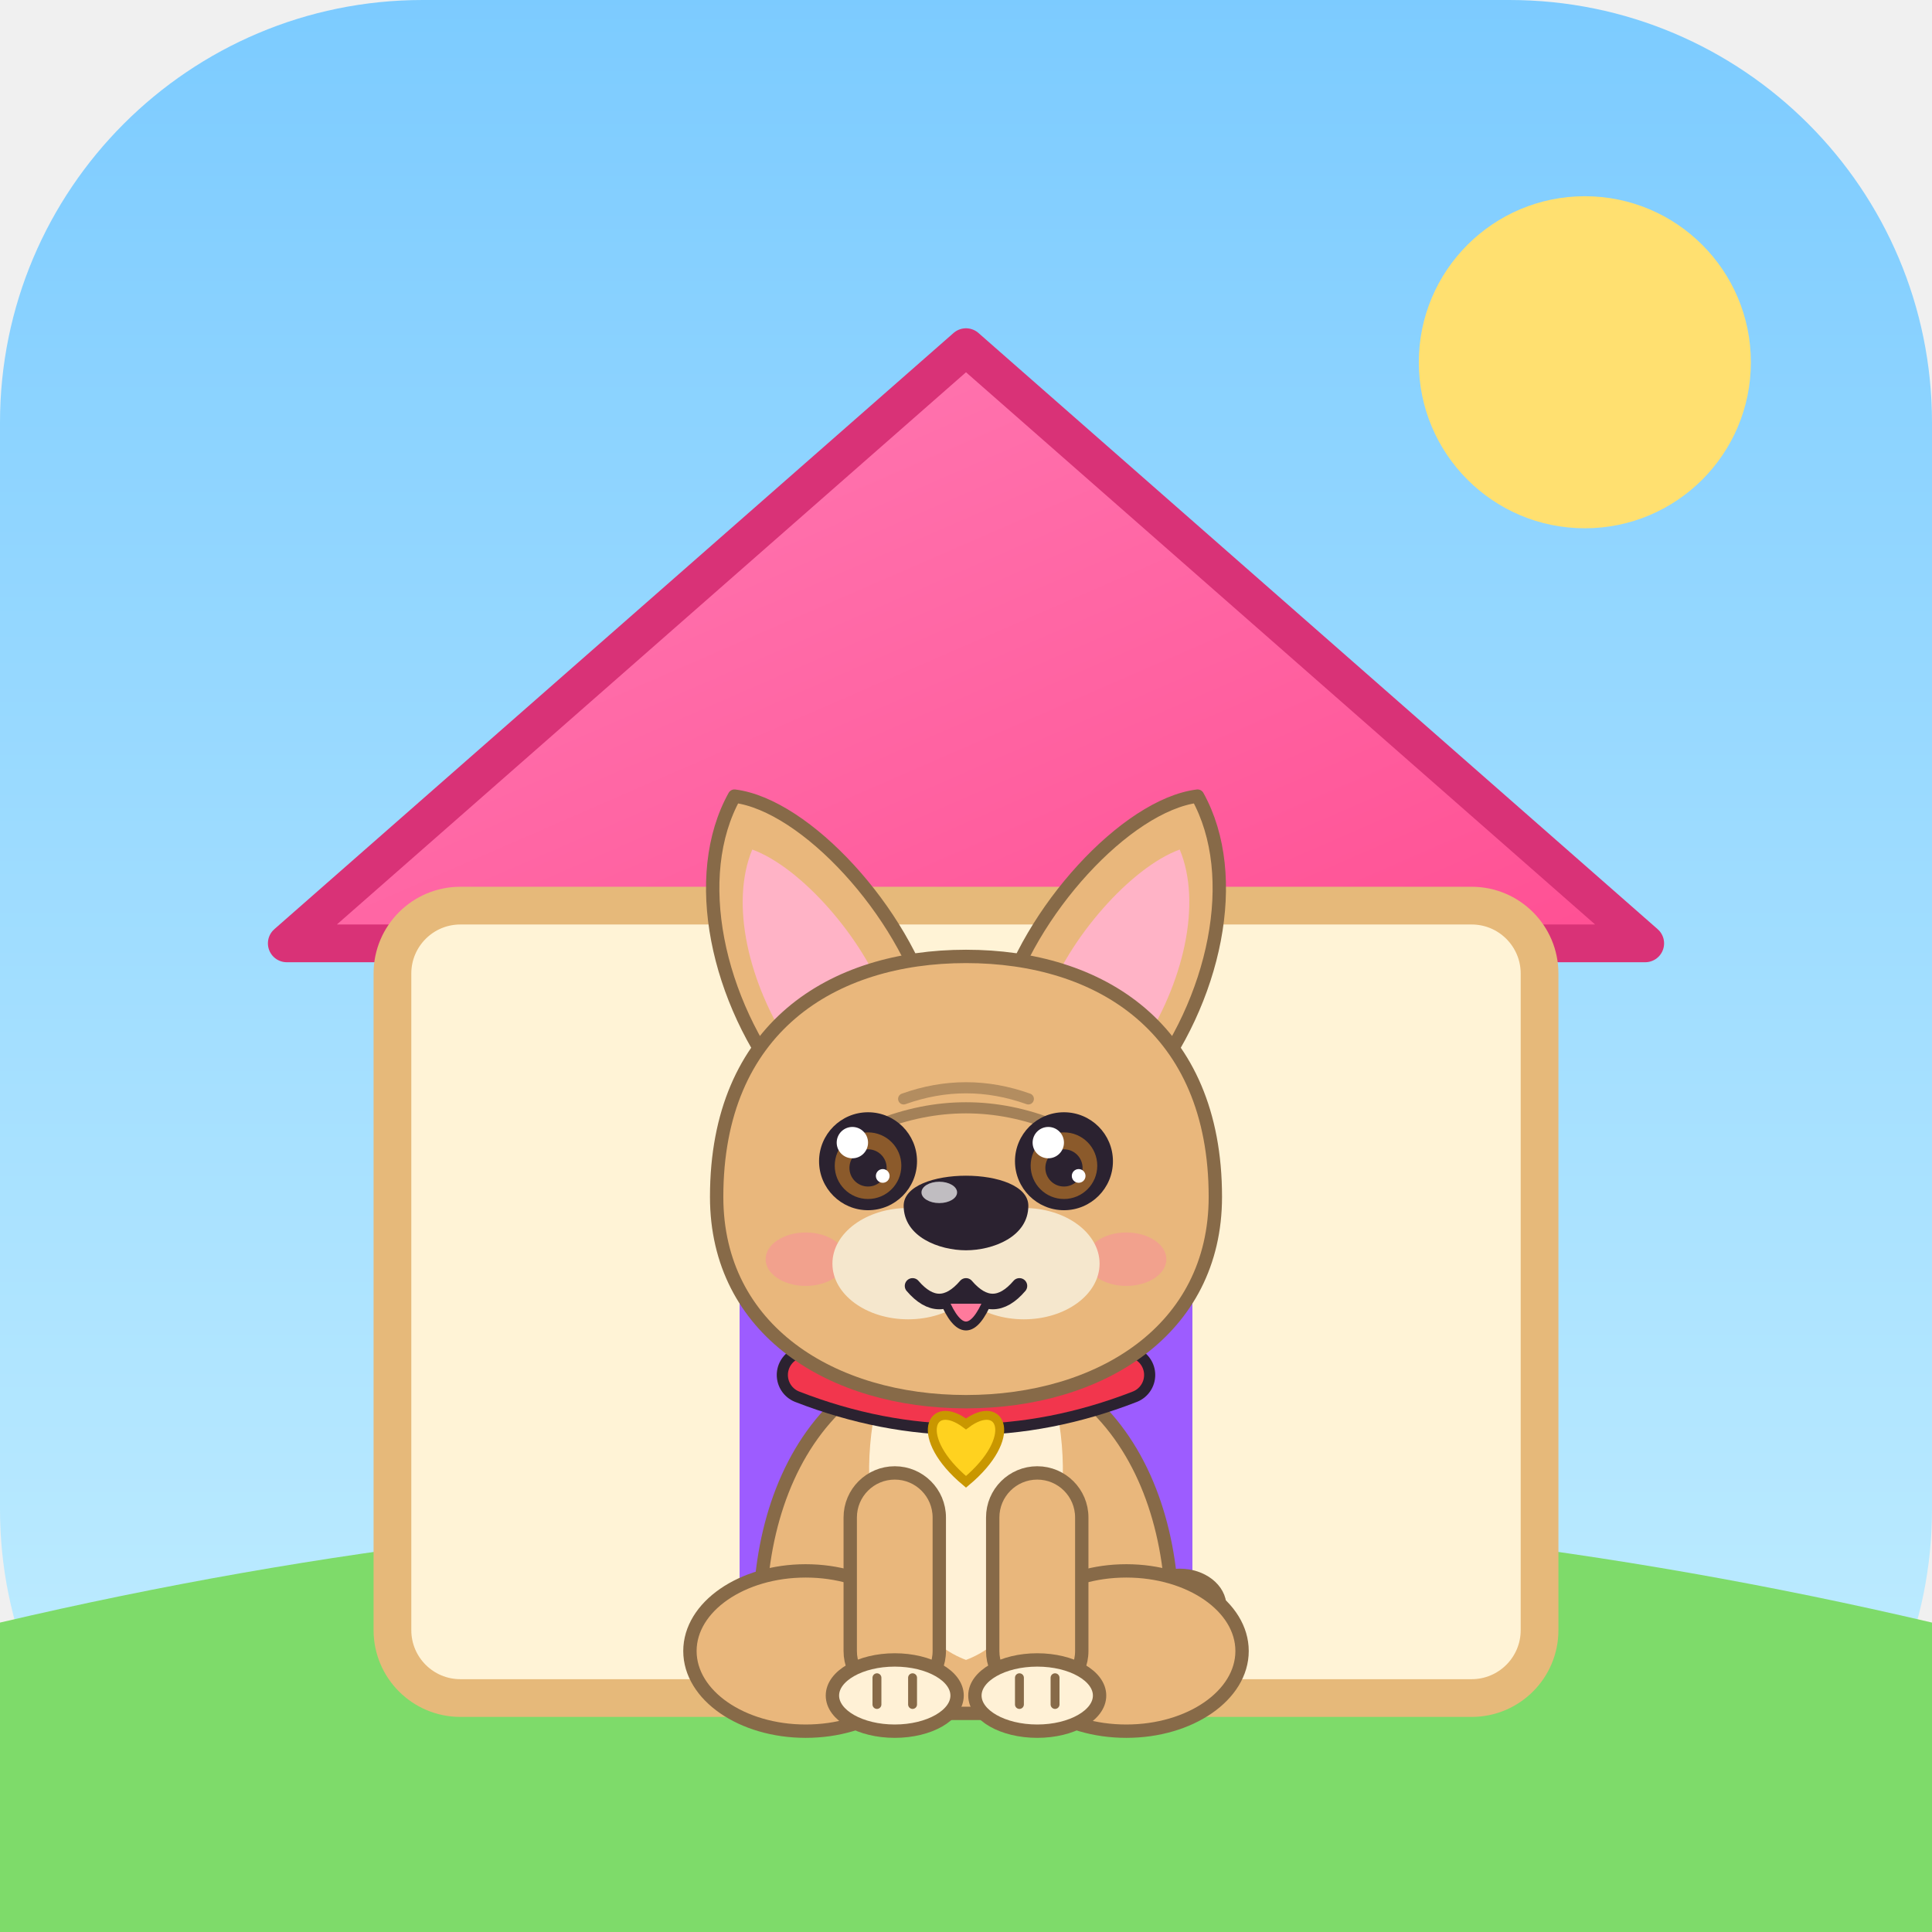
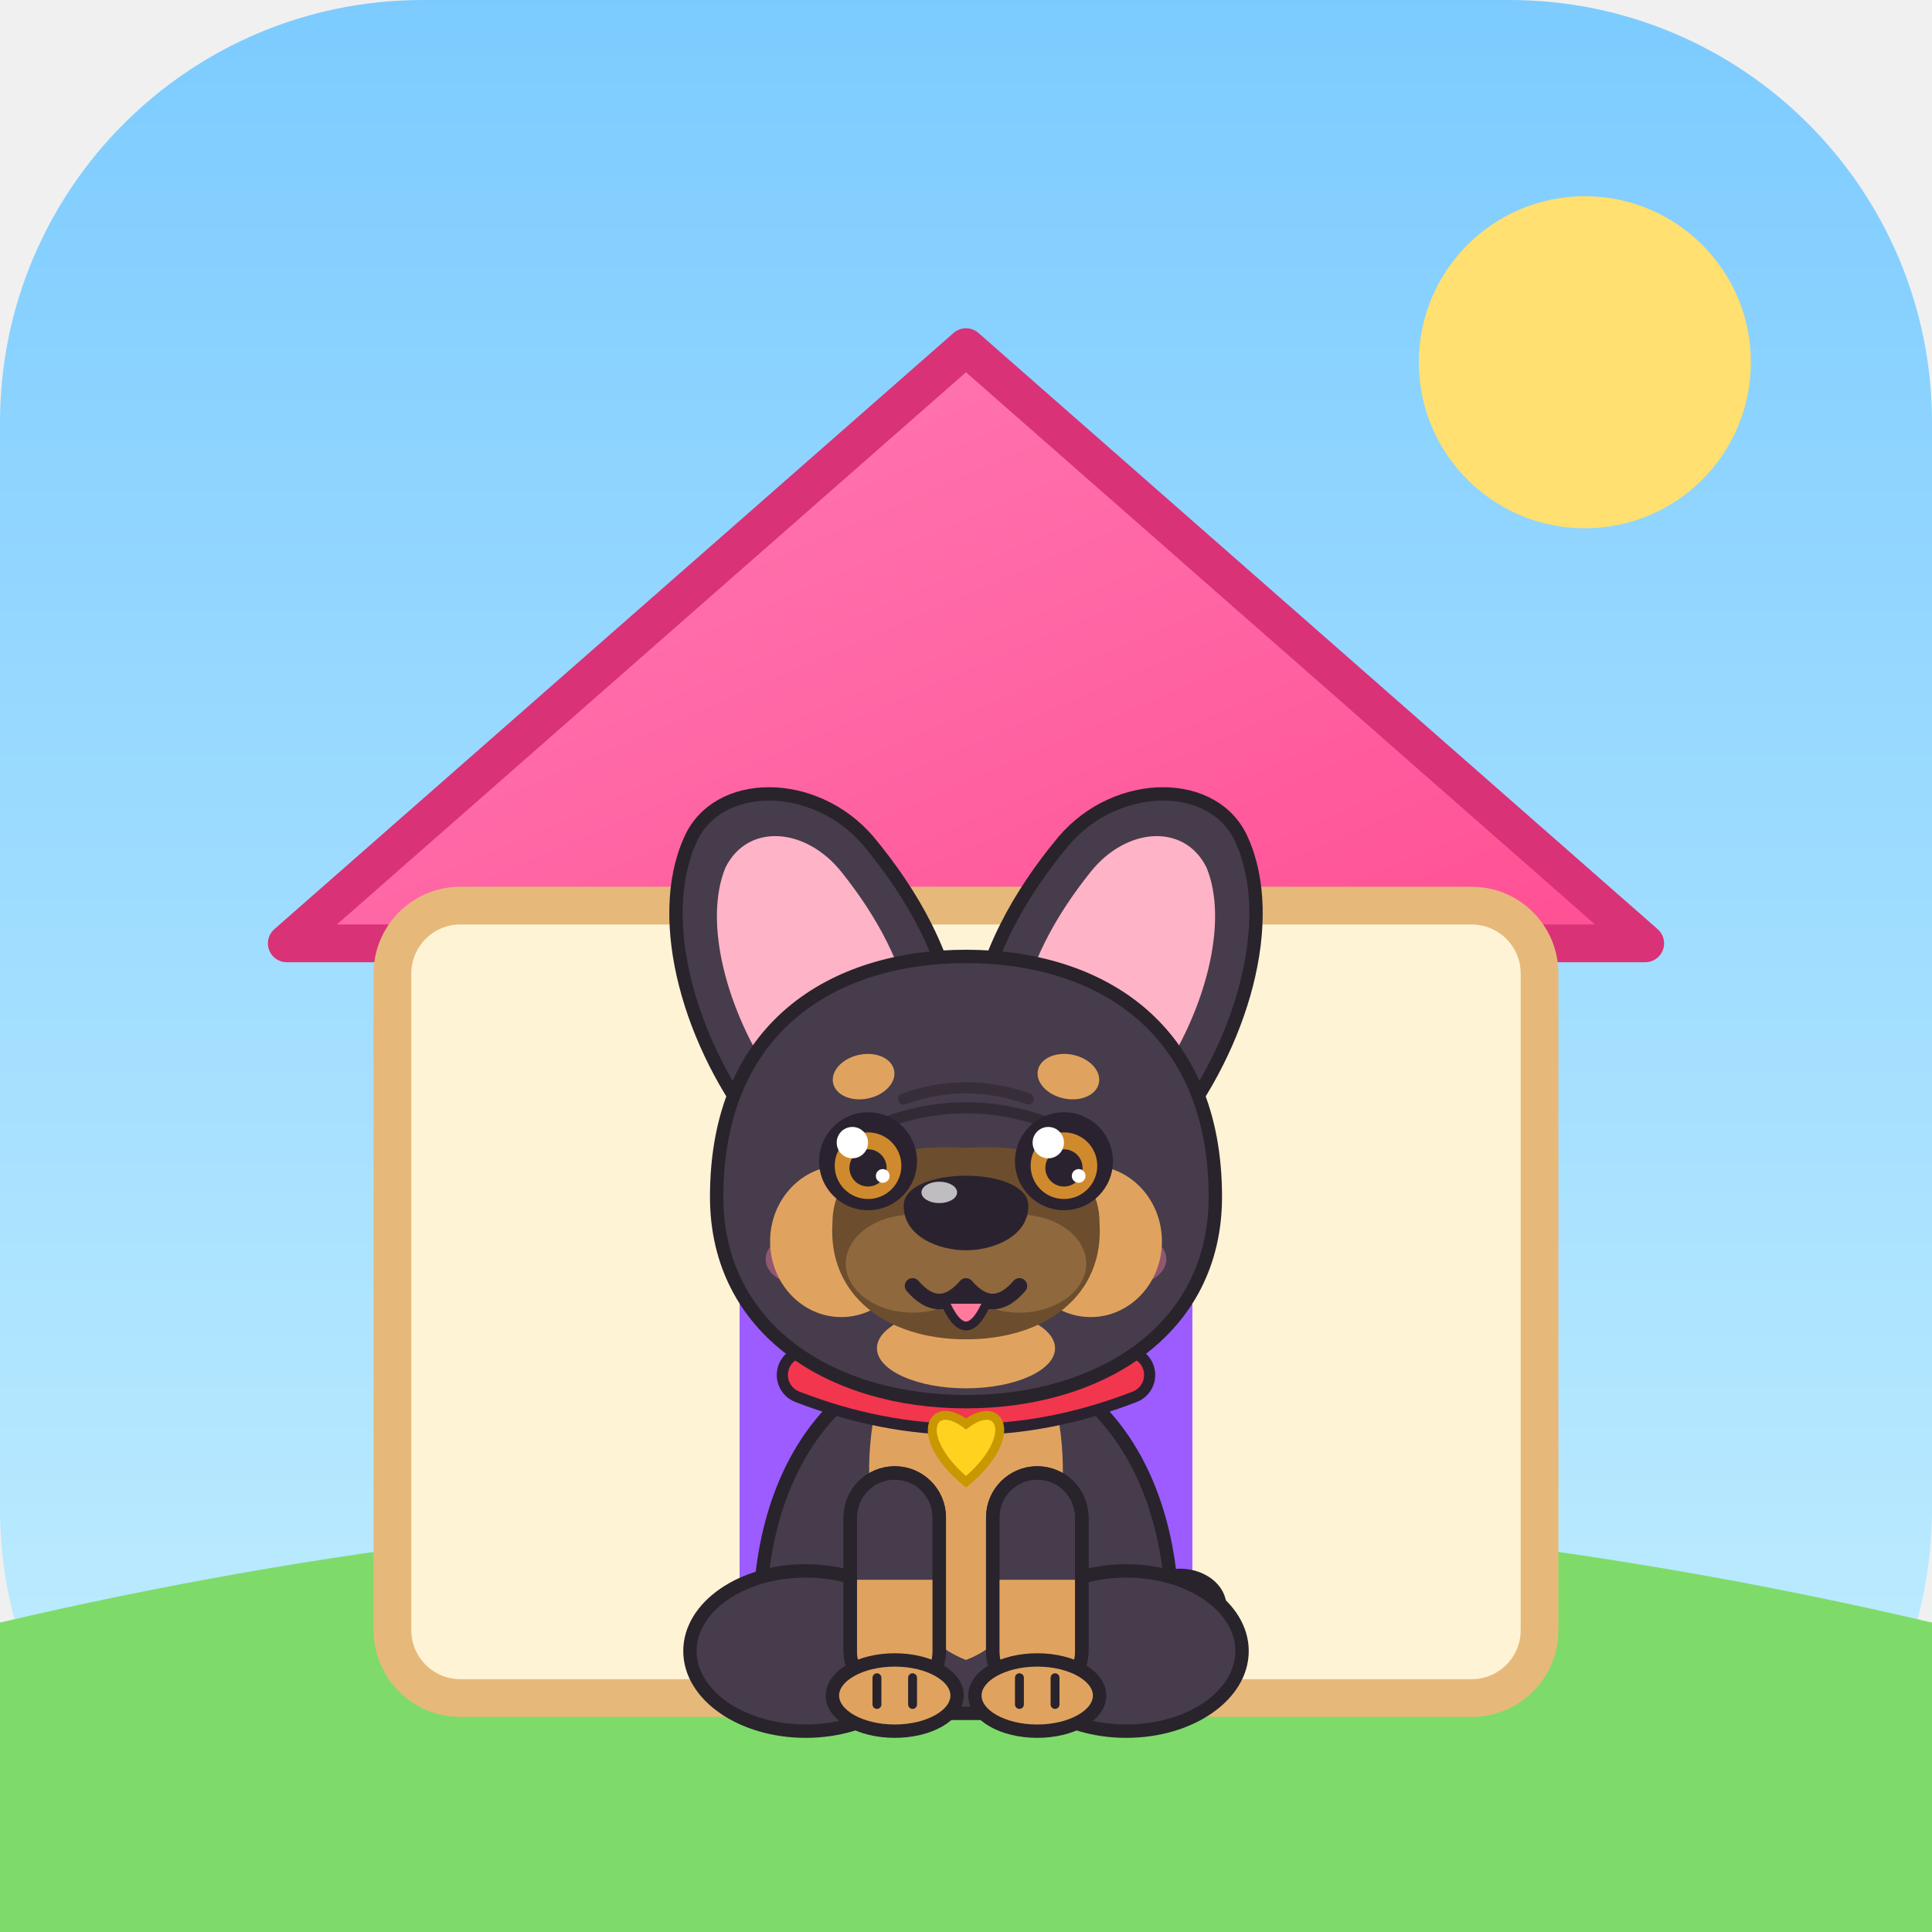
<svg xmlns="http://www.w3.org/2000/svg" viewBox="0 0 512 512" width="512" height="512">
  <defs>
    <linearGradient id="sky" x1="0" y1="0" x2="0" y2="1">
      <stop offset="0" stop-color="#7CCBFF" />
      <stop offset="1" stop-color="#C6F0FF" />
    </linearGradient>
    <linearGradient id="roof" x1="0" y1="0" x2="1" y2="1">
      <stop offset="0" stop-color="#FF7EB6" />
      <stop offset="1" stop-color="#FF4F93" />
    </linearGradient>
  </defs>
  <rect width="512" height="512" rx="112" fill="url(#sky)" />
  <g transform="translate(0 0) scale(1)">
    <circle cx="420" cy="96" r="44" fill="#FFE070" />
    <path d="M0 430 Q256 370 512 430 V512 H0 Z" fill="#7EDB6A" />
    <path d="M76 250 L256 92 L436 250 Z" fill="url(#roof)" stroke="#D93277" stroke-width="10" stroke-linejoin="round" />
    <rect x="104" y="240" width="304" height="210" rx="18" fill="#FFF3D6" stroke="#E6B97A" stroke-width="10" />
    <path d="M196 450 V330 Q256 270 316 330 V450 Z" fill="#9D5CFF" />
    <svg x="138" y="168" width="236" height="296" viewBox="0 -30 200 250">
      <g class="b-tail">
-         <ellipse cx="148" cy="188" rx="9" ry="7" fill="#E9B77C" stroke="#876a48" stroke-width="3" />
+         <ellipse cx="148" cy="188" rx="9" ry="7" fill="#463C4C" stroke="#29232c" stroke-width="3" />
      </g>
      <g class="b-body">
-         <path d="M56 212 C48 176 60 134 100 130 C140 134 152 176 144 212 Z" fill="#E9B77C" stroke="#876a48" stroke-width="3" stroke-linejoin="round" />
-         <ellipse cx="64" cy="198" rx="26" ry="18" fill="#E9B77C" stroke="#876a48" stroke-width="3" />
-         <ellipse cx="136" cy="198" rx="26" ry="18" fill="#E9B77C" stroke="#876a48" stroke-width="3" />
-         <path d="M80 142 C90 136 110 136 120 142 C126 168 116 194 100 200 C84 194 74 168 80 142 Z" fill="#FFF1D6" />
-         <rect x="74" y="158" width="20" height="50" rx="10" fill="#E9B77C" stroke="#876a48" stroke-width="3" />
-         <rect x="106" y="158" width="20" height="50" rx="10" fill="#E9B77C" stroke="#876a48" stroke-width="3" />
-         <ellipse cx="84" cy="208" rx="14" ry="8" fill="#FFF1D6" stroke="#876a48" stroke-width="3" />
-         <ellipse cx="116" cy="208" rx="14" ry="8" fill="#FFF1D6" stroke="#876a48" stroke-width="3" />
-         <path d="M80 204 V210 M88 204 V210 M112 204 V210 M120 204 V210" stroke="#876a48" stroke-width="2" stroke-linecap="round" />
+         <path d="M56 212 C48 176 60 134 100 130 C140 134 152 176 144 212 Z" fill="#463C4C" stroke="#29232c" stroke-width="3" stroke-linejoin="round" />
+         <ellipse cx="64" cy="198" rx="26" ry="18" fill="#463C4C" stroke="#29232c" stroke-width="3" />
+         <ellipse cx="136" cy="198" rx="26" ry="18" fill="#463C4C" stroke="#29232c" stroke-width="3" />
+         <path d="M80 142 C90 136 110 136 120 142 C126 168 116 194 100 200 C84 194 74 168 80 142 Z" fill="#E0A35F" />
+         <rect x="74" y="158" width="20" height="50" rx="10" fill="#463C4C" stroke="#29232c" stroke-width="3" />
+         <rect x="106" y="158" width="20" height="50" rx="10" fill="#463C4C" stroke="#29232c" stroke-width="3" />
+         <rect x="75.5" y="182" width="17" height="22" fill="#E0A35F" />
+         <rect x="107.5" y="182" width="17" height="22" fill="#E0A35F" />
+         <rect x="74" y="158" width="20" height="50" rx="10" fill="none" stroke="#29232c" stroke-width="3" />
+         <rect x="106" y="158" width="20" height="50" rx="10" fill="none" stroke="#29232c" stroke-width="3" />
+         <ellipse cx="84" cy="208" rx="14" ry="8" fill="#E0A35F" stroke="#29232c" stroke-width="3" />
+         <ellipse cx="116" cy="208" rx="14" ry="8" fill="#E0A35F" stroke="#29232c" stroke-width="3" />
+         <path d="M80 204 V210 M88 204 V210 M112 204 V210 M120 204 V210" stroke="#29232c" stroke-width="2" stroke-linecap="round" />
      </g>
      <g>
        <path d="M64 136 Q100 150 136 136" fill="none" stroke="#2B2230" stroke-width="13" stroke-linecap="round" />
        <path d="M64 136 Q100 150 136 136" fill="none" stroke="#F2364D" stroke-width="8" stroke-linecap="round" />
        <path d="M100 160 C88 150 92 141 100 147 C108 141 112 150 100 160 Z" fill="#FFD21F" stroke="#C99700" stroke-width="2" />
      </g>
      <g class="b-head">
        <g class="b-ears">
-           <path d="M60 72 C44 52 38 24 48 6 C64 8 86 32 92 54 Z" fill="#E9B77C" stroke="#876a48" stroke-width="3" stroke-linejoin="round" />
-           <path d="M61 63 C51 48 47 30 52 18 C63 22 77 38 82 52 Z" fill="#FFB3C6" />
+           <path d="M54 82 C38 62 30 34 38 16 C44 2 66 2 78 16 C88 28 96 42 98 58 Z" fill="#463C4C" stroke="#29232c" stroke-width="3" stroke-linejoin="round" />
+           <path d="M57 70 C46 54 41 34 46 22 C51 12 64 13 72 23 C80 33 86 44 88 56 Z" fill="#FFB3C6" />
          <g transform="translate(200 0) scale(-1 1)">
-             <path d="M60 72 C44 52 38 24 48 6 C64 8 86 32 92 54 Z" fill="#E9B77C" stroke="#876a48" stroke-width="3" stroke-linejoin="round" />
-             <path d="M61 63 C51 48 47 30 52 18 C63 22 77 38 82 52 Z" fill="#FFB3C6" />
+             <path d="M54 82 C38 62 30 34 38 16 C44 2 66 2 78 16 C88 28 96 42 98 58 Z" fill="#463C4C" stroke="#29232c" stroke-width="3" stroke-linejoin="round" />
+             <path d="M57 70 C46 54 41 34 46 22 C51 12 64 13 72 23 C80 33 86 44 88 56 Z" fill="#FFB3C6" />
          </g>
        </g>
-         <path d="M44 96 C44 58 70 42 100 42 C130 42 156 58 156 96 C156 126 130 142 100 142 C70 142 44 126 44 96 Z" fill="#E9B77C" stroke="#876a48" stroke-width="3" stroke-linejoin="round" />
+         <path d="M44 96 C44 58 70 42 100 42 C130 42 156 58 156 96 C156 126 130 142 100 142 C70 142 44 126 44 96 Z" fill="#463C4C" stroke="#29232c" stroke-width="3" stroke-linejoin="round" />
+         <ellipse cx="77" cy="69" rx="7" ry="5" fill="#E0A35F" transform="rotate(-12 77 69)" />
+         <ellipse cx="123" cy="69" rx="7" ry="5" fill="#E0A35F" transform="rotate(12 123 69)" />
        <ellipse cx="64" cy="110" rx="9" ry="6" fill="#FF7FA8" opacity="0.4" />
        <ellipse cx="136" cy="110" rx="9" ry="6" fill="#FF7FA8" opacity="0.4" />
-         <path d="M80 80 Q100 72 120 80" fill="none" stroke="#876a48" stroke-width="2.5" stroke-linecap="round" opacity=".7" />
-         <path d="M86 74 Q100 69 114 74" fill="none" stroke="#876a48" stroke-width="2.5" stroke-linecap="round" opacity=".55" />
-         <ellipse cx="87" cy="111" rx="17" ry="12.5" fill="#f5e7cd" />
-         <ellipse cx="113" cy="111" rx="17" ry="12.5" fill="#f5e7cd" />
+         <ellipse cx="72" cy="106" rx="16" ry="17" fill="#E0A35F" />
+         <ellipse cx="128" cy="106" rx="16" ry="17" fill="#E0A35F" />
+         <ellipse cx="100" cy="130" rx="20" ry="9" fill="#E0A35F" />
+         <path d="M80 80 Q100 72 120 80" fill="none" stroke="#29232c" stroke-width="2.5" stroke-linecap="round" opacity=".7" />
+         <path d="M86 74 Q100 69 114 74" fill="none" stroke="#29232c" stroke-width="2.5" stroke-linecap="round" opacity=".55" />
+         <path d="M70 102 C70 88 84 84 100 85 C116 84 130 88 130 102 C131 118 118 128 100 128 C82 128 69 118 70 102 Z" fill="#6c4e2e" />
+         <ellipse cx="88" cy="111" rx="15" ry="11" fill="#8f683d" />
+         <ellipse cx="112" cy="111" rx="15" ry="11" fill="#8f683d" />
        <path d="M86 98 C86 89 114 89 114 98 C114 105 106 108 100 108 C94 108 86 105 86 98 Z" fill="#2B2230" />
        <ellipse cx="94" cy="95" rx="4" ry="2.4" fill="#fff" opacity=".7" />
        <g class="b-eyes b-blink">
          <g>
            <circle cx="78" cy="88" r="11" fill="#2B2230" />
-             <circle cx="78" cy="89" r="7.48" fill="#8B5A2B" />
+             <circle cx="78" cy="89" r="7.48" fill="#D08A2E" />
            <circle cx="78" cy="89.5" r="4.18" fill="#2B2230" />
            <circle cx="74.48" cy="83.82" r="3.52" fill="#fff" />
            <circle cx="81.3" cy="91.3" r="1.54" fill="#fff" />
          </g>
          <g>
            <circle cx="122" cy="88" r="11" fill="#2B2230" />
-             <circle cx="122" cy="89" r="7.48" fill="#8B5A2B" />
+             <circle cx="122" cy="89" r="7.48" fill="#D08A2E" />
            <circle cx="122" cy="89.5" r="4.18" fill="#2B2230" />
            <circle cx="118.48" cy="83.82" r="3.52" fill="#fff" />
            <circle cx="125.3" cy="91.3" r="1.54" fill="#fff" />
          </g>
        </g>
        <path d="M88 116 Q94 123 100 116 Q106 123 112 116" fill="none" stroke="#2B2230" stroke-width="3.5" stroke-linecap="round" stroke-linejoin="round" />
        <path d="M95 119 Q100 131 105 119 Z" fill="#FF7A9C" stroke="#2B2230" stroke-width="2" />
      </g>
    </svg>
  </g>
</svg>
